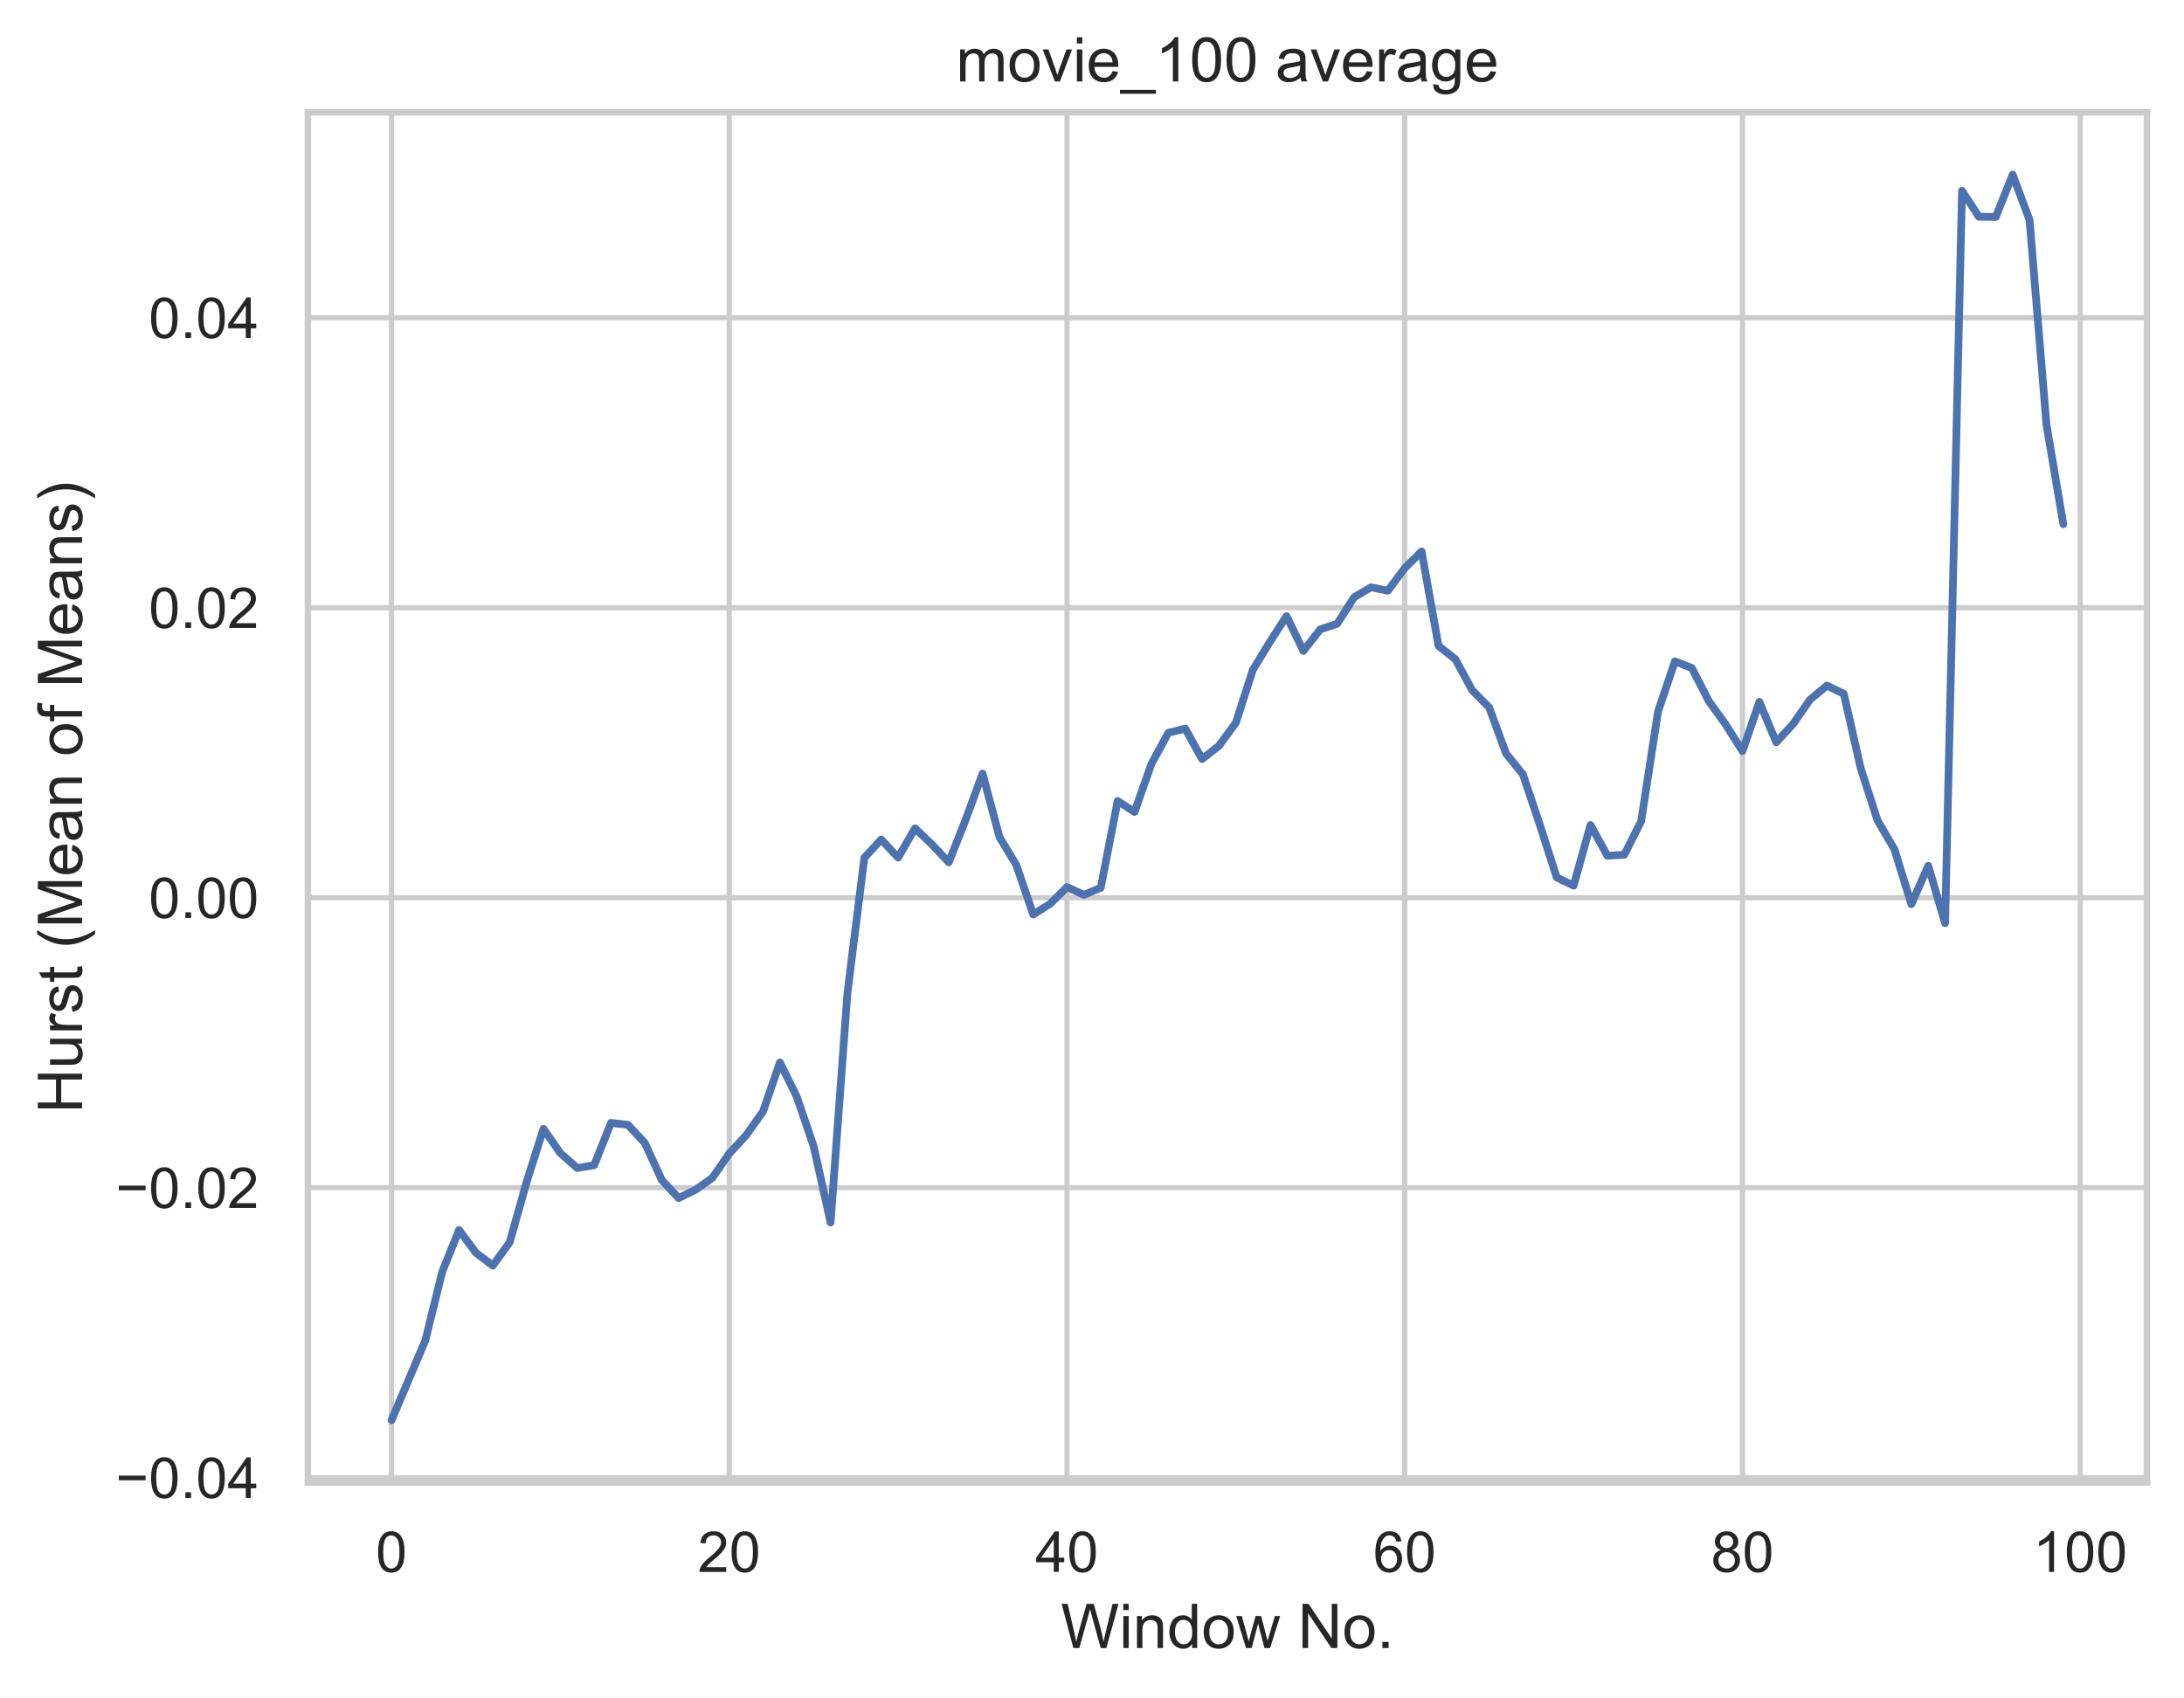
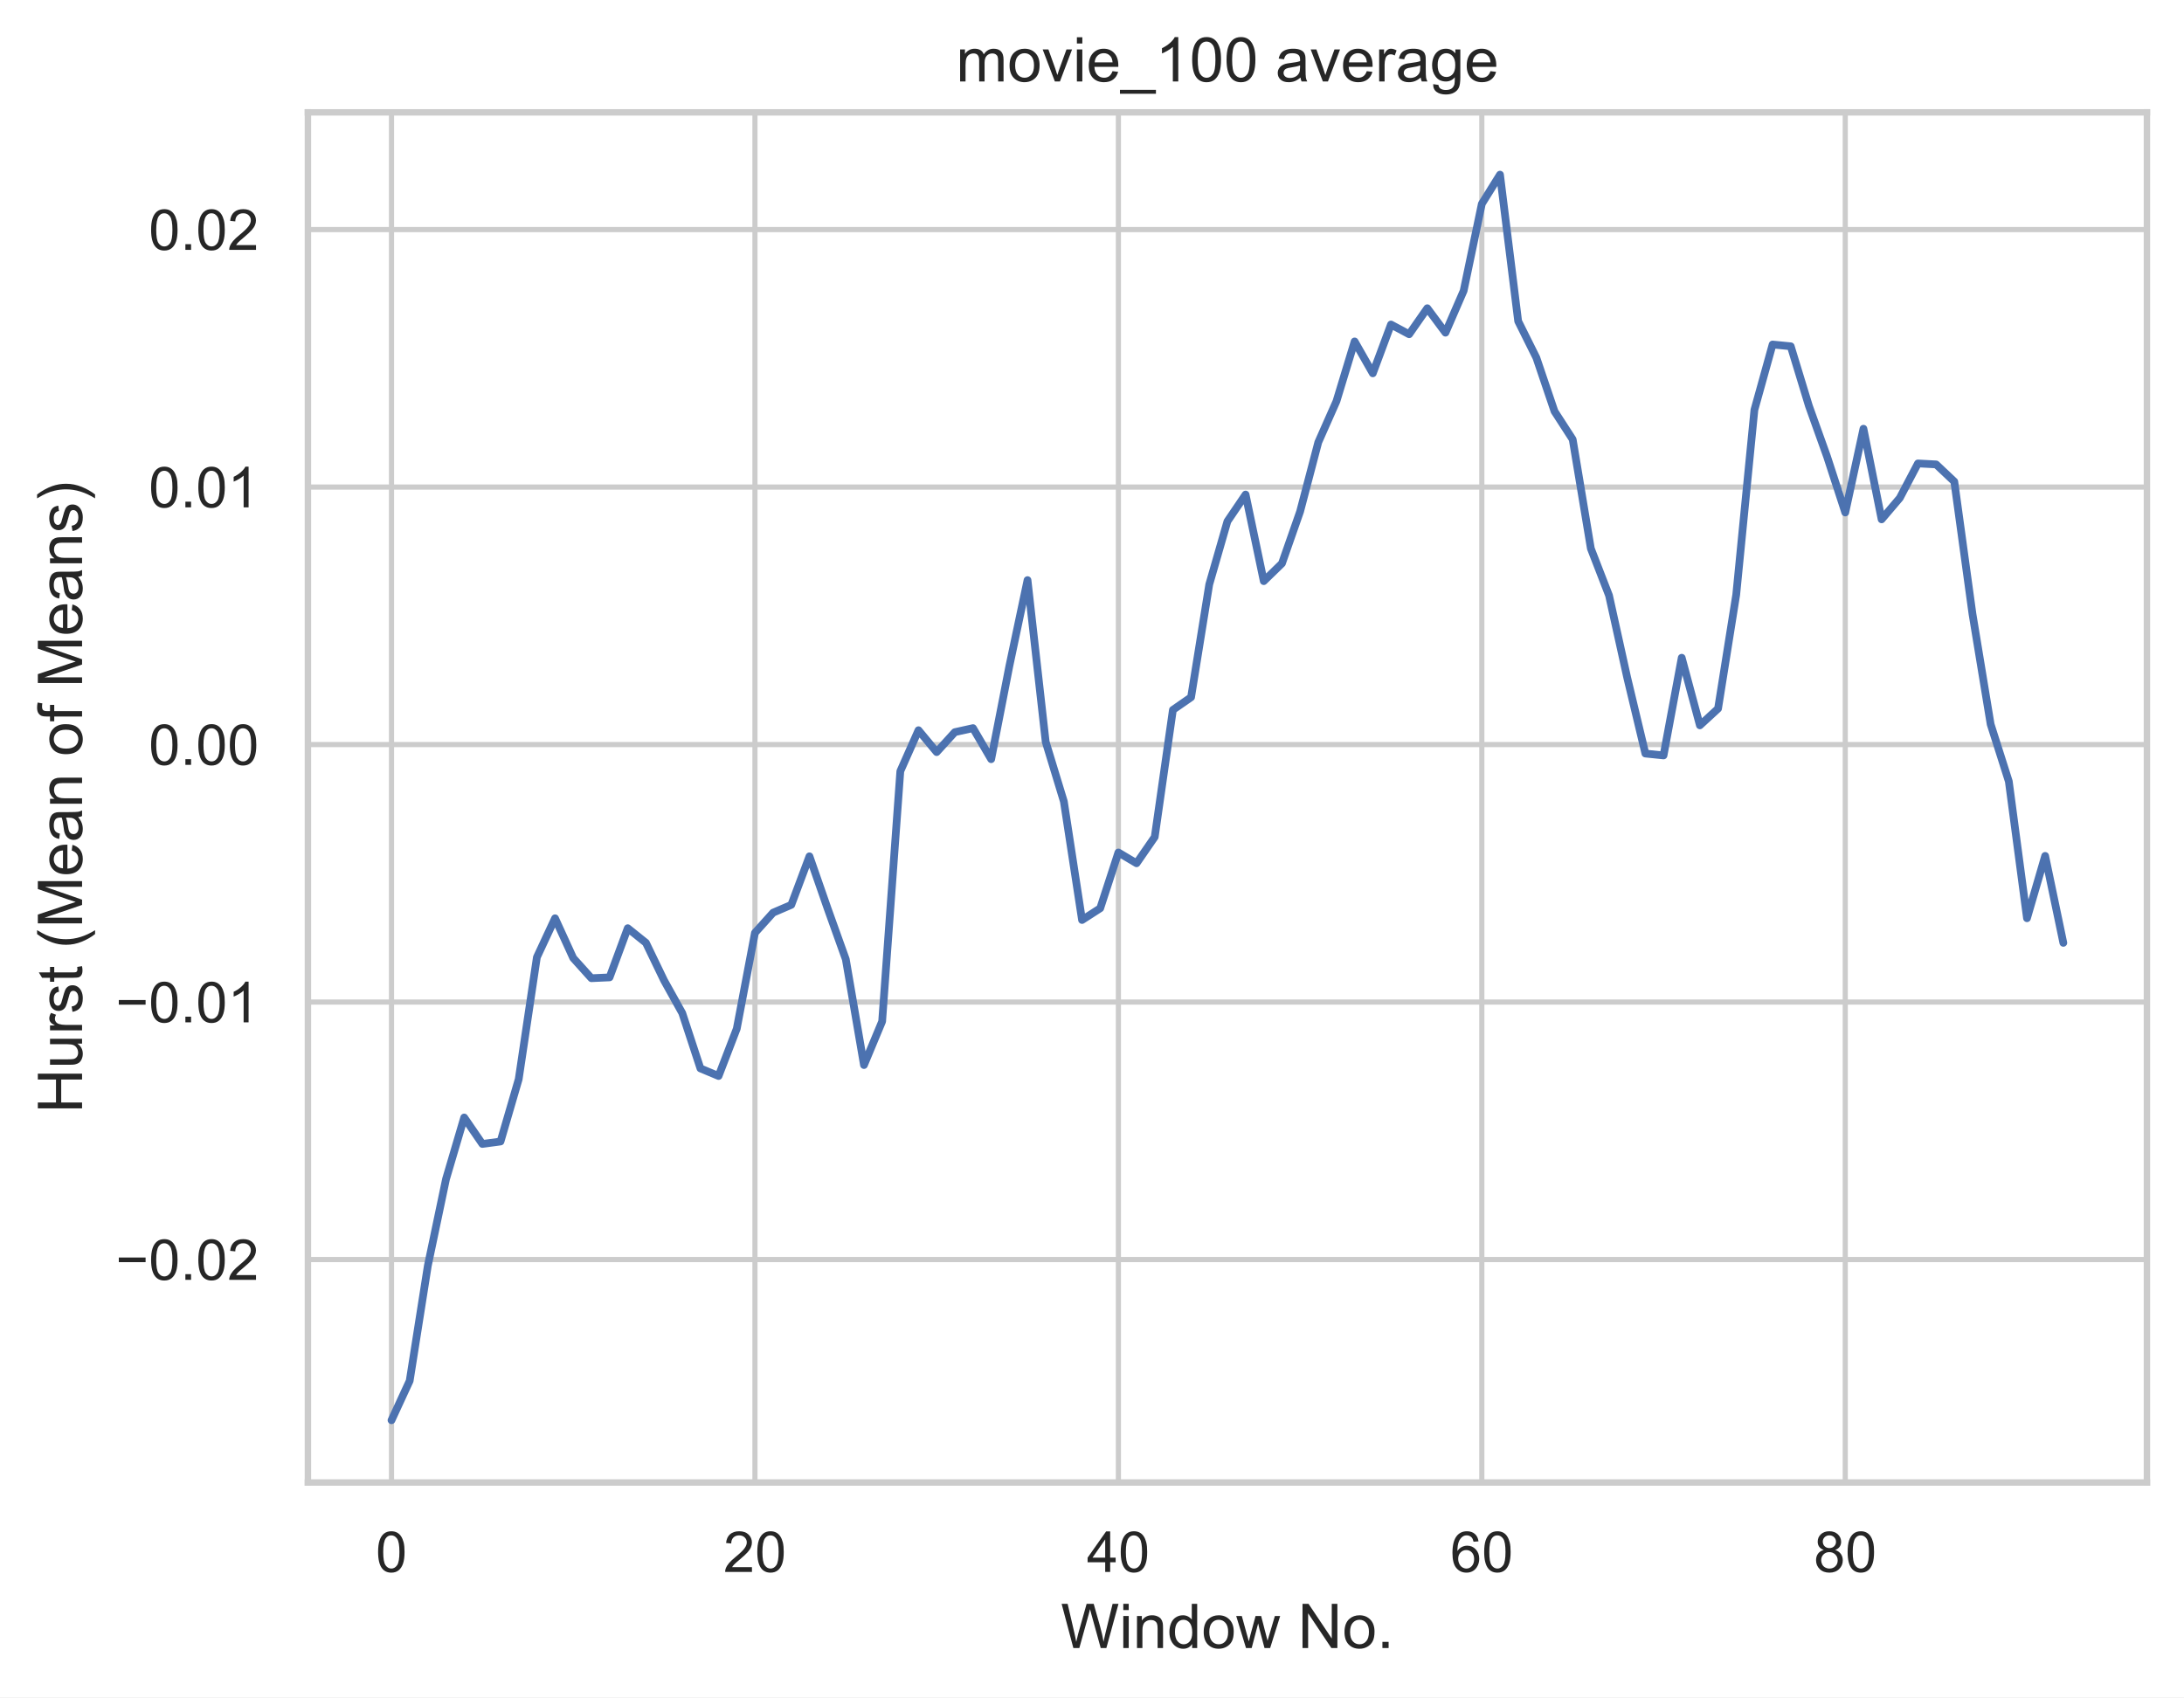
<svg xmlns="http://www.w3.org/2000/svg" xmlns:xlink="http://www.w3.org/1999/xlink" width="424.113pt" height="329.671pt" viewBox="0 0 424.113 329.671" version="1.1">
  <defs>
    <style type="text/css">*{stroke-linejoin: round; stroke-linecap: butt}</style>
  </defs>
  <g id="figure_1">
    <g id="patch_1">
      <path d="M 0 329.671  L 424.113 329.671  L 424.113 0  L 0 0  z " style="fill: #ffffff" />
    </g>
    <g id="axes_1">
      <g id="patch_2">
        <path d="M 59.793 287.937  L 416.913 287.937  L 416.913 21.825  L 59.793 21.825  z " style="fill: #ffffff" />
      </g>
      <g id="matplotlib.axis_1">
        <g id="xtick_1">
          <g id="line2d_1">
-             <path d="M 76.026 287.937  L 76.026 21.825  " clip-path="url(#pbf1d472b04)" style="fill: none; stroke: #cccccc; stroke-linecap: round" />
+             <path d="M 76.026 287.937  L 76.026 21.825  " clip-path="url(#pba0a0a83e4)" style="fill: none; stroke: #cccccc; stroke-linecap: round" />
          </g>
          <g id="text_1">
            <g style="fill: #262626" transform="translate(72.96718 305.3106) scale(0.11 -0.11)">
              <defs>
                <path id="ArialMT-30" d="M 266 2259  Q 266 3072 433 3567  Q 600 4063 929 4331  Q 1259 4600 1759 4600  Q 2128 4600 2406 4451  Q 2684 4303 2865 4023  Q 3047 3744 3150 3342  Q 3253 2941 3253 2259  Q 3253 1453 3087 958  Q 2922 463 2592 192  Q 2263 -78 1759 -78  Q 1097 -78 719 397  Q 266 969 266 2259  z M 844 2259  Q 844 1131 1108 757  Q 1372 384 1759 384  Q 2147 384 2411 759  Q 2675 1134 2675 2259  Q 2675 3391 2411 3762  Q 2147 4134 1753 4134  Q 1366 4134 1134 3806  Q 844 3388 844 2259  z " transform="scale(0.015625)" />
              </defs>
              <use xlink:href="#ArialMT-30" />
            </g>
          </g>
        </g>
        <g id="xtick_2">
          <g id="line2d_2">
-             <path d="M 141.612 287.937  L 141.612 21.825  " clip-path="url(#pbf1d472b04)" style="fill: none; stroke: #cccccc; stroke-linecap: round" />
+             <path d="M 146.603 287.937  L 146.603 21.825  " clip-path="url(#pba0a0a83e4)" style="fill: none; stroke: #cccccc; stroke-linecap: round" />
          </g>
          <g id="text_2">
-             <g style="fill: #262626" transform="translate(135.4954 305.3106) scale(0.11 -0.11)">
+             <g style="fill: #262626" transform="translate(140.4857 305.3106) scale(0.11 -0.11)">
              <defs>
                <path id="ArialMT-32" d="M 3222 541  L 3222 0  L 194 0  Q 188 203 259 391  Q 375 700 629 1000  Q 884 1300 1366 1694  Q 2113 2306 2375 2664  Q 2638 3022 2638 3341  Q 2638 3675 2398 3904  Q 2159 4134 1775 4134  Q 1369 4134 1125 3890  Q 881 3647 878 3216  L 300 3275  Q 359 3922 746 4261  Q 1134 4600 1788 4600  Q 2447 4600 2831 4234  Q 3216 3869 3216 3328  Q 3216 3053 3103 2787  Q 2991 2522 2730 2228  Q 2469 1934 1863 1422  Q 1356 997 1212 845  Q 1069 694 975 541  L 3222 541  z " transform="scale(0.015625)" />
              </defs>
              <use xlink:href="#ArialMT-32" />
              <use xlink:href="#ArialMT-30" x="55.615" />
            </g>
          </g>
        </g>
        <g id="xtick_3">
          <g id="line2d_3">
-             <path d="M 207.199 287.937  L 207.199 21.825  " clip-path="url(#pbf1d472b04)" style="fill: none; stroke: #cccccc; stroke-linecap: round" />
+             <path d="M 217.18 287.937  L 217.18 21.825  " clip-path="url(#pba0a0a83e4)" style="fill: none; stroke: #cccccc; stroke-linecap: round" />
          </g>
          <g id="text_3">
-             <g style="fill: #262626" transform="translate(201.0822 305.3106) scale(0.11 -0.11)">
+             <g style="fill: #262626" transform="translate(211.0628 305.3106) scale(0.11 -0.11)">
              <defs>
                <path id="ArialMT-34" d="M 2069 0  L 2069 1097  L 81 1097  L 81 1613  L 2172 4581  L 2631 4581  L 2631 1613  L 3250 1613  L 3250 1097  L 2631 1097  L 2631 0  L 2069 0  z M 2069 1613  L 2069 3678  L 634 1613  L 2069 1613  z " transform="scale(0.015625)" />
              </defs>
              <use xlink:href="#ArialMT-34" />
              <use xlink:href="#ArialMT-30" x="55.615" />
            </g>
          </g>
        </g>
        <g id="xtick_4">
          <g id="line2d_4">
-             <path d="M 272.786 287.937  L 272.786 21.825  " clip-path="url(#pbf1d472b04)" style="fill: none; stroke: #cccccc; stroke-linecap: round" />
+             <path d="M 287.757 287.937  L 287.757 21.825  " clip-path="url(#pba0a0a83e4)" style="fill: none; stroke: #cccccc; stroke-linecap: round" />
          </g>
          <g id="text_4">
-             <g style="fill: #262626" transform="translate(266.669 305.3106) scale(0.11 -0.11)">
+             <g style="fill: #262626" transform="translate(281.6399 305.3106) scale(0.11 -0.11)">
              <defs>
                <path id="ArialMT-36" d="M 3184 3459  L 2625 3416  Q 2550 3747 2413 3897  Q 2184 4138 1850 4138  Q 1581 4138 1378 3988  Q 1113 3794 959 3422  Q 806 3050 800 2363  Q 1003 2672 1297 2822  Q 1591 2972 1913 2972  Q 2475 2972 2870 2558  Q 3266 2144 3266 1488  Q 3266 1056 3080 686  Q 2894 316 2569 119  Q 2244 -78 1831 -78  Q 1128 -78 684 439  Q 241 956 241 2144  Q 241 3472 731 4075  Q 1159 4600 1884 4600  Q 2425 4600 2770 4297  Q 3116 3994 3184 3459  z M 888 1484  Q 888 1194 1011 928  Q 1134 663 1356 523  Q 1578 384 1822 384  Q 2178 384 2434 671  Q 2691 959 2691 1453  Q 2691 1928 2437 2201  Q 2184 2475 1800 2475  Q 1419 2475 1153 2201  Q 888 1928 888 1484  z " transform="scale(0.015625)" />
              </defs>
              <use xlink:href="#ArialMT-36" />
              <use xlink:href="#ArialMT-30" x="55.615" />
            </g>
          </g>
        </g>
        <g id="xtick_5">
          <g id="line2d_5">
-             <path d="M 338.373 287.937  L 338.373 21.825  " clip-path="url(#pbf1d472b04)" style="fill: none; stroke: #cccccc; stroke-linecap: round" />
+             <path d="M 358.334 287.937  L 358.334 21.825  " clip-path="url(#pba0a0a83e4)" style="fill: none; stroke: #cccccc; stroke-linecap: round" />
          </g>
          <g id="text_5">
-             <g style="fill: #262626" transform="translate(332.2558 305.3106) scale(0.11 -0.11)">
+             <g style="fill: #262626" transform="translate(352.217 305.3106) scale(0.11 -0.11)">
              <defs>
                <path id="ArialMT-38" d="M 1131 2484  Q 781 2613 612 2850  Q 444 3088 444 3419  Q 444 3919 803 4259  Q 1163 4600 1759 4600  Q 2359 4600 2725 4251  Q 3091 3903 3091 3403  Q 3091 3084 2923 2848  Q 2756 2613 2416 2484  Q 2838 2347 3058 2040  Q 3278 1734 3278 1309  Q 3278 722 2862 322  Q 2447 -78 1769 -78  Q 1091 -78 675 323  Q 259 725 259 1325  Q 259 1772 486 2073  Q 713 2375 1131 2484  z M 1019 3438  Q 1019 3113 1228 2906  Q 1438 2700 1772 2700  Q 2097 2700 2305 2904  Q 2513 3109 2513 3406  Q 2513 3716 2298 3927  Q 2084 4138 1766 4138  Q 1444 4138 1231 3931  Q 1019 3725 1019 3438  z M 838 1322  Q 838 1081 952 856  Q 1066 631 1291 507  Q 1516 384 1775 384  Q 2178 384 2440 643  Q 2703 903 2703 1303  Q 2703 1709 2433 1975  Q 2163 2241 1756 2241  Q 1359 2241 1098 1978  Q 838 1716 838 1322  z " transform="scale(0.015625)" />
              </defs>
              <use xlink:href="#ArialMT-38" />
              <use xlink:href="#ArialMT-30" x="55.615" />
            </g>
          </g>
        </g>
-         <g id="xtick_6">
-           <g id="line2d_6">
-             <path d="M 403.96 287.937  L 403.96 21.825  " clip-path="url(#pbf1d472b04)" style="fill: none; stroke: #cccccc; stroke-linecap: round" />
-           </g>
-           <g id="text_6">
-             <g style="fill: #262626" transform="translate(394.784 305.3106) scale(0.11 -0.11)">
-               <defs>
-                 <path id="ArialMT-31" d="M 2384 0  L 1822 0  L 1822 3584  Q 1619 3391 1289 3197  Q 959 3003 697 2906  L 697 3450  Q 1169 3672 1522 3987  Q 1875 4303 2022 4600  L 2384 4600  L 2384 0  z " transform="scale(0.015625)" />
-               </defs>
-               <use xlink:href="#ArialMT-31" />
-               <use xlink:href="#ArialMT-30" x="55.615" />
-               <use xlink:href="#ArialMT-30" x="111.23" />
-             </g>
-           </g>
-         </g>
-         <g id="text_7">
+         <g id="text_6">
          <g style="fill: #262626" transform="translate(206.0102 320.0862) scale(0.12 -0.12)">
            <defs>
              <path id="ArialMT-57" d="M 1294 0  L 78 4581  L 700 4581  L 1397 1578  Q 1509 1106 1591 641  Q 1766 1375 1797 1488  L 2669 4581  L 3400 4581  L 4056 2263  Q 4303 1400 4413 641  Q 4500 1075 4641 1638  L 5359 4581  L 5969 4581  L 4713 0  L 4128 0  L 3163 3491  Q 3041 3928 3019 4028  Q 2947 3713 2884 3491  L 1913 0  L 1294 0  z " transform="scale(0.015625)" />
              <path id="ArialMT-69" d="M 425 3934  L 425 4581  L 988 4581  L 988 3934  L 425 3934  z M 425 0  L 425 3319  L 988 3319  L 988 0  L 425 0  z " transform="scale(0.015625)" />
              <path id="ArialMT-6e" d="M 422 0  L 422 3319  L 928 3319  L 928 2847  Q 1294 3394 1984 3394  Q 2284 3394 2536 3286  Q 2788 3178 2913 3003  Q 3038 2828 3088 2588  Q 3119 2431 3119 2041  L 3119 0  L 2556 0  L 2556 2019  Q 2556 2363 2490 2533  Q 2425 2703 2258 2804  Q 2091 2906 1866 2906  Q 1506 2906 1245 2678  Q 984 2450 984 1813  L 984 0  L 422 0  z " transform="scale(0.015625)" />
              <path id="ArialMT-64" d="M 2575 0  L 2575 419  Q 2259 -75 1647 -75  Q 1250 -75 917 144  Q 584 363 401 755  Q 219 1147 219 1656  Q 219 2153 384 2558  Q 550 2963 881 3178  Q 1213 3394 1622 3394  Q 1922 3394 2156 3267  Q 2391 3141 2538 2938  L 2538 4581  L 3097 4581  L 3097 0  L 2575 0  z M 797 1656  Q 797 1019 1065 703  Q 1334 388 1700 388  Q 2069 388 2326 689  Q 2584 991 2584 1609  Q 2584 2291 2321 2609  Q 2059 2928 1675 2928  Q 1300 2928 1048 2622  Q 797 2316 797 1656  z " transform="scale(0.015625)" />
              <path id="ArialMT-6f" d="M 213 1659  Q 213 2581 725 3025  Q 1153 3394 1769 3394  Q 2453 3394 2887 2945  Q 3322 2497 3322 1706  Q 3322 1066 3130 698  Q 2938 331 2570 128  Q 2203 -75 1769 -75  Q 1072 -75 642 372  Q 213 819 213 1659  z M 791 1659  Q 791 1022 1069 705  Q 1347 388 1769 388  Q 2188 388 2466 706  Q 2744 1025 2744 1678  Q 2744 2294 2464 2611  Q 2184 2928 1769 2928  Q 1347 2928 1069 2612  Q 791 2297 791 1659  z " transform="scale(0.015625)" />
              <path id="ArialMT-77" d="M 1034 0  L 19 3319  L 600 3319  L 1128 1403  L 1325 691  Q 1338 744 1497 1375  L 2025 3319  L 2603 3319  L 3100 1394  L 3266 759  L 3456 1400  L 4025 3319  L 4572 3319  L 3534 0  L 2950 0  L 2422 1988  L 2294 2553  L 1622 0  L 1034 0  z " transform="scale(0.015625)" />
              <path id="ArialMT-20" transform="scale(0.015625)" />
              <path id="ArialMT-4e" d="M 488 0  L 488 4581  L 1109 4581  L 3516 984  L 3516 4581  L 4097 4581  L 4097 0  L 3475 0  L 1069 3600  L 1069 0  L 488 0  z " transform="scale(0.015625)" />
              <path id="ArialMT-2e" d="M 581 0  L 581 641  L 1222 641  L 1222 0  L 581 0  z " transform="scale(0.015625)" />
            </defs>
            <use xlink:href="#ArialMT-57" />
            <use xlink:href="#ArialMT-69" x="94.385" />
            <use xlink:href="#ArialMT-6e" x="116.602" />
            <use xlink:href="#ArialMT-64" x="172.217" />
            <use xlink:href="#ArialMT-6f" x="227.832" />
            <use xlink:href="#ArialMT-77" x="283.447" />
            <use xlink:href="#ArialMT-20" x="355.664" />
            <use xlink:href="#ArialMT-4e" x="383.447" />
            <use xlink:href="#ArialMT-6f" x="455.664" />
            <use xlink:href="#ArialMT-2e" x="511.279" />
          </g>
        </g>
      </g>
      <g id="matplotlib.axis_2">
        <g id="ytick_1">
-           <g id="line2d_7">
-             <path d="M 59.793 286.996  L 416.913 286.996  " clip-path="url(#pbf1d472b04)" style="fill: none; stroke: #cccccc; stroke-linecap: round" />
-           </g>
-           <g id="text_8">
-             <g style="fill: #262626" transform="translate(22.46125 290.933) scale(0.11 -0.11)">
+           <g id="line2d_6">
+             <path d="M 59.793 244.636  L 416.913 244.636  " clip-path="url(#pba0a0a83e4)" style="fill: none; stroke: #cccccc; stroke-linecap: round" />
+           </g>
+           <g id="text_7">
+             <g style="fill: #262626" transform="translate(22.46125 248.5726) scale(0.11 -0.11)">
              <defs>
                <path id="ArialMT-2212" d="M 3381 1997  L 356 1997  L 356 2522  L 3381 2522  L 3381 1997  z " transform="scale(0.015625)" />
              </defs>
-               <use xlink:href="#ArialMT-2212" />
-               <use xlink:href="#ArialMT-30" x="58.398" />
-               <use xlink:href="#ArialMT-2e" x="114.014" />
-               <use xlink:href="#ArialMT-30" x="141.797" />
-               <use xlink:href="#ArialMT-34" x="197.412" />
-             </g>
-           </g>
-         </g>
-         <g id="ytick_2">
-           <g id="line2d_8">
-             <path d="M 59.793 230.674  L 416.913 230.674  " clip-path="url(#pbf1d472b04)" style="fill: none; stroke: #cccccc; stroke-linecap: round" />
-           </g>
-           <g id="text_9">
-             <g style="fill: #262626" transform="translate(22.46125 234.6113) scale(0.11 -0.11)">
              <use xlink:href="#ArialMT-2212" />
              <use xlink:href="#ArialMT-30" x="58.398" />
              <use xlink:href="#ArialMT-2e" x="114.014" />
              <use xlink:href="#ArialMT-30" x="141.797" />
              <use xlink:href="#ArialMT-32" x="197.412" />
            </g>
          </g>
        </g>
+         <g id="ytick_2">
+           <g id="line2d_7">
+             <path d="M 59.793 194.625  L 416.913 194.625  " clip-path="url(#pba0a0a83e4)" style="fill: none; stroke: #cccccc; stroke-linecap: round" />
+           </g>
+           <g id="text_8">
+             <g style="fill: #262626" transform="translate(22.46125 198.5614) scale(0.11 -0.11)">
+               <defs>
+                 <path id="ArialMT-31" d="M 2384 0  L 1822 0  L 1822 3584  Q 1619 3391 1289 3197  Q 959 3003 697 2906  L 697 3450  Q 1169 3672 1522 3987  Q 1875 4303 2022 4600  L 2384 4600  L 2384 0  z " transform="scale(0.015625)" />
+               </defs>
+               <use xlink:href="#ArialMT-2212" />
+               <use xlink:href="#ArialMT-30" x="58.398" />
+               <use xlink:href="#ArialMT-2e" x="114.014" />
+               <use xlink:href="#ArialMT-30" x="141.797" />
+               <use xlink:href="#ArialMT-31" x="197.412" />
+             </g>
+           </g>
+         </g>
        <g id="ytick_3">
-           <g id="line2d_9">
-             <path d="M 59.793 174.353  L 416.913 174.353  " clip-path="url(#pbf1d472b04)" style="fill: none; stroke: #cccccc; stroke-linecap: round" />
-           </g>
-           <g id="text_10">
-             <g style="fill: #262626" transform="translate(28.88594 178.2895) scale(0.11 -0.11)">
+           <g id="line2d_8">
+             <path d="M 59.793 144.613  L 416.913 144.613  " clip-path="url(#pba0a0a83e4)" style="fill: none; stroke: #cccccc; stroke-linecap: round" />
+           </g>
+           <g id="text_9">
+             <g style="fill: #262626" transform="translate(28.88594 148.5503) scale(0.11 -0.11)">
              <use xlink:href="#ArialMT-30" />
              <use xlink:href="#ArialMT-2e" x="55.615" />
              <use xlink:href="#ArialMT-30" x="83.398" />
              <use xlink:href="#ArialMT-30" x="139.014" />
            </g>
          </g>
        </g>
        <g id="ytick_4">
+           <g id="line2d_9">
+             <path d="M 59.793 94.602  L 416.913 94.602  " clip-path="url(#pba0a0a83e4)" style="fill: none; stroke: #cccccc; stroke-linecap: round" />
+           </g>
+           <g id="text_10">
+             <g style="fill: #262626" transform="translate(28.88594 98.53912) scale(0.11 -0.11)">
+               <use xlink:href="#ArialMT-30" />
+               <use xlink:href="#ArialMT-2e" x="55.615" />
+               <use xlink:href="#ArialMT-30" x="83.398" />
+               <use xlink:href="#ArialMT-31" x="139.014" />
+             </g>
+           </g>
+         </g>
+         <g id="ytick_5">
          <g id="line2d_10">
-             <path d="M 59.793 118.031  L 416.913 118.031  " clip-path="url(#pbf1d472b04)" style="fill: none; stroke: #cccccc; stroke-linecap: round" />
+             <path d="M 59.793 44.591  L 416.913 44.591  " clip-path="url(#pba0a0a83e4)" style="fill: none; stroke: #cccccc; stroke-linecap: round" />
          </g>
          <g id="text_11">
-             <g style="fill: #262626" transform="translate(28.88594 121.9677) scale(0.11 -0.11)">
+             <g style="fill: #262626" transform="translate(28.88594 48.52797) scale(0.11 -0.11)">
              <use xlink:href="#ArialMT-30" />
              <use xlink:href="#ArialMT-2e" x="55.615" />
              <use xlink:href="#ArialMT-30" x="83.398" />
              <use xlink:href="#ArialMT-32" x="139.014" />
            </g>
          </g>
        </g>
-         <g id="ytick_5">
-           <g id="line2d_11">
-             <path d="M 59.793 61.709  L 416.913 61.709  " clip-path="url(#pbf1d472b04)" style="fill: none; stroke: #cccccc; stroke-linecap: round" />
-           </g>
-           <g id="text_12">
-             <g style="fill: #262626" transform="translate(28.88594 65.646) scale(0.11 -0.11)">
-               <use xlink:href="#ArialMT-30" />
-               <use xlink:href="#ArialMT-2e" x="55.615" />
-               <use xlink:href="#ArialMT-30" x="83.398" />
-               <use xlink:href="#ArialMT-34" x="139.014" />
-             </g>
-           </g>
-         </g>
-         <g id="text_13">
+         <g id="text_12">
          <g style="fill: #262626" transform="translate(15.93562 216.2301) rotate(-90) scale(0.12 -0.12)">
            <defs>
              <path id="ArialMT-48" d="M 513 0  L 513 4581  L 1119 4581  L 1119 2700  L 3500 2700  L 3500 4581  L 4106 4581  L 4106 0  L 3500 0  L 3500 2159  L 1119 2159  L 1119 0  L 513 0  z " transform="scale(0.015625)" />
              <path id="ArialMT-75" d="M 2597 0  L 2597 488  Q 2209 -75 1544 -75  Q 1250 -75 995 37  Q 741 150 617 320  Q 494 491 444 738  Q 409 903 409 1263  L 409 3319  L 972 3319  L 972 1478  Q 972 1038 1006 884  Q 1059 663 1231 536  Q 1403 409 1656 409  Q 1909 409 2131 539  Q 2353 669 2445 892  Q 2538 1116 2538 1541  L 2538 3319  L 3100 3319  L 3100 0  L 2597 0  z " transform="scale(0.015625)" />
              <path id="ArialMT-72" d="M 416 0  L 416 3319  L 922 3319  L 922 2816  Q 1116 3169 1280 3281  Q 1444 3394 1641 3394  Q 1925 3394 2219 3213  L 2025 2691  Q 1819 2813 1613 2813  Q 1428 2813 1281 2702  Q 1134 2591 1072 2394  Q 978 2094 978 1738  L 978 0  L 416 0  z " transform="scale(0.015625)" />
              <path id="ArialMT-73" d="M 197 991  L 753 1078  Q 800 744 1014 566  Q 1228 388 1613 388  Q 2000 388 2187 545  Q 2375 703 2375 916  Q 2375 1106 2209 1216  Q 2094 1291 1634 1406  Q 1016 1563 777 1677  Q 538 1791 414 1992  Q 291 2194 291 2438  Q 291 2659 392 2848  Q 494 3038 669 3163  Q 800 3259 1026 3326  Q 1253 3394 1513 3394  Q 1903 3394 2198 3281  Q 2494 3169 2634 2976  Q 2775 2784 2828 2463  L 2278 2388  Q 2241 2644 2061 2787  Q 1881 2931 1553 2931  Q 1166 2931 1000 2803  Q 834 2675 834 2503  Q 834 2394 903 2306  Q 972 2216 1119 2156  Q 1203 2125 1616 2013  Q 2213 1853 2448 1751  Q 2684 1650 2818 1456  Q 2953 1263 2953 975  Q 2953 694 2789 445  Q 2625 197 2315 61  Q 2006 -75 1616 -75  Q 969 -75 630 194  Q 291 463 197 991  z " transform="scale(0.015625)" />
              <path id="ArialMT-74" d="M 1650 503  L 1731 6  Q 1494 -44 1306 -44  Q 1000 -44 831 53  Q 663 150 594 308  Q 525 466 525 972  L 525 2881  L 113 2881  L 113 3319  L 525 3319  L 525 4141  L 1084 4478  L 1084 3319  L 1650 3319  L 1650 2881  L 1084 2881  L 1084 941  Q 1084 700 1114 631  Q 1144 563 1211 522  Q 1278 481 1403 481  Q 1497 481 1650 503  z " transform="scale(0.015625)" />
              <path id="ArialMT-28" d="M 1497 -1347  Q 1031 -759 709 28  Q 388 816 388 1659  Q 388 2403 628 3084  Q 909 3875 1497 4659  L 1900 4659  Q 1522 4009 1400 3731  Q 1209 3300 1100 2831  Q 966 2247 966 1656  Q 966 153 1900 -1347  L 1497 -1347  z " transform="scale(0.015625)" />
              <path id="ArialMT-4d" d="M 475 0  L 475 4581  L 1388 4581  L 2472 1338  Q 2622 884 2691 659  Q 2769 909 2934 1394  L 4031 4581  L 4847 4581  L 4847 0  L 4263 0  L 4263 3834  L 2931 0  L 2384 0  L 1059 3900  L 1059 0  L 475 0  z " transform="scale(0.015625)" />
              <path id="ArialMT-65" d="M 2694 1069  L 3275 997  Q 3138 488 2766 206  Q 2394 -75 1816 -75  Q 1088 -75 661 373  Q 234 822 234 1631  Q 234 2469 665 2931  Q 1097 3394 1784 3394  Q 2450 3394 2872 2941  Q 3294 2488 3294 1666  Q 3294 1616 3291 1516  L 816 1516  Q 847 969 1125 678  Q 1403 388 1819 388  Q 2128 388 2347 550  Q 2566 713 2694 1069  z M 847 1978  L 2700 1978  Q 2663 2397 2488 2606  Q 2219 2931 1791 2931  Q 1403 2931 1139 2672  Q 875 2413 847 1978  z " transform="scale(0.015625)" />
              <path id="ArialMT-61" d="M 2588 409  Q 2275 144 1986 34  Q 1697 -75 1366 -75  Q 819 -75 525 192  Q 231 459 231 875  Q 231 1119 342 1320  Q 453 1522 633 1644  Q 813 1766 1038 1828  Q 1203 1872 1538 1913  Q 2219 1994 2541 2106  Q 2544 2222 2544 2253  Q 2544 2597 2384 2738  Q 2169 2928 1744 2928  Q 1347 2928 1158 2789  Q 969 2650 878 2297  L 328 2372  Q 403 2725 575 2942  Q 747 3159 1072 3276  Q 1397 3394 1825 3394  Q 2250 3394 2515 3294  Q 2781 3194 2906 3042  Q 3031 2891 3081 2659  Q 3109 2516 3109 2141  L 3109 1391  Q 3109 606 3145 398  Q 3181 191 3288 0  L 2700 0  Q 2613 175 2588 409  z M 2541 1666  Q 2234 1541 1622 1453  Q 1275 1403 1131 1340  Q 988 1278 909 1158  Q 831 1038 831 891  Q 831 666 1001 516  Q 1172 366 1500 366  Q 1825 366 2078 508  Q 2331 650 2450 897  Q 2541 1088 2541 1459  L 2541 1666  z " transform="scale(0.015625)" />
              <path id="ArialMT-66" d="M 556 0  L 556 2881  L 59 2881  L 59 3319  L 556 3319  L 556 3672  Q 556 4006 616 4169  Q 697 4388 901 4523  Q 1106 4659 1475 4659  Q 1713 4659 2000 4603  L 1916 4113  Q 1741 4144 1584 4144  Q 1328 4144 1222 4034  Q 1116 3925 1116 3625  L 1116 3319  L 1763 3319  L 1763 2881  L 1116 2881  L 1116 0  L 556 0  z " transform="scale(0.015625)" />
              <path id="ArialMT-29" d="M 791 -1347  L 388 -1347  Q 1322 153 1322 1656  Q 1322 2244 1188 2822  Q 1081 3291 891 3722  Q 769 4003 388 4659  L 791 4659  Q 1378 3875 1659 3084  Q 1900 2403 1900 1659  Q 1900 816 1576 28  Q 1253 -759 791 -1347  z " transform="scale(0.015625)" />
            </defs>
            <use xlink:href="#ArialMT-48" />
            <use xlink:href="#ArialMT-75" x="72.217" />
            <use xlink:href="#ArialMT-72" x="127.832" />
            <use xlink:href="#ArialMT-73" x="161.133" />
            <use xlink:href="#ArialMT-74" x="211.133" />
            <use xlink:href="#ArialMT-20" x="238.916" />
            <use xlink:href="#ArialMT-28" x="266.699" />
            <use xlink:href="#ArialMT-4d" x="300" />
            <use xlink:href="#ArialMT-65" x="383.301" />
            <use xlink:href="#ArialMT-61" x="438.916" />
            <use xlink:href="#ArialMT-6e" x="494.531" />
            <use xlink:href="#ArialMT-20" x="550.146" />
            <use xlink:href="#ArialMT-6f" x="577.93" />
            <use xlink:href="#ArialMT-66" x="633.545" />
            <use xlink:href="#ArialMT-20" x="661.328" />
            <use xlink:href="#ArialMT-4d" x="689.111" />
            <use xlink:href="#ArialMT-65" x="772.412" />
            <use xlink:href="#ArialMT-61" x="828.027" />
            <use xlink:href="#ArialMT-6e" x="883.643" />
            <use xlink:href="#ArialMT-73" x="939.258" />
            <use xlink:href="#ArialMT-29" x="989.258" />
          </g>
        </g>
      </g>
      <g id="PolyCollection_1" />
-       <g id="line2d_12">
-         <path d="M 76.026 275.841  L 79.305 268.107  L 82.584 260.38  L 85.864 247.058  L 89.143 238.885  L 92.422 243.32  L 95.702 245.801  L 98.981 241.273  L 102.26 229.579  L 105.54 219.246  L 108.819 223.969  L 112.098 226.857  L 115.378 226.304  L 118.657 218.084  L 121.936 218.47  L 125.216 221.978  L 128.495 229.164  L 131.774 232.692  L 135.054 231.097  L 138.333 228.771  L 141.612 224.042  L 144.892 220.497  L 148.171 215.872  L 151.45 206.354  L 154.73 213.008  L 158.009 222.651  L 161.289 237.445  L 164.568 192.833  L 167.847 166.6  L 171.127 163.057  L 174.406 166.566  L 177.685 160.88  L 180.965 164  L 184.244 167.483  L 187.523 159.187  L 190.803 150.249  L 194.082 162.55  L 197.361 168.014  L 200.641 177.617  L 203.92 175.552  L 207.199 172.292  L 210.479 173.801  L 213.758 172.432  L 217.037 155.568  L 220.317 157.7  L 223.596 148.373  L 226.875 142.327  L 230.155 141.508  L 233.434 147.432  L 236.713 144.842  L 239.993 140.383  L 243.272 130.144  L 246.551 124.746  L 249.831 119.67  L 253.11 126.431  L 256.389 122.233  L 259.669 121.153  L 262.948 116.013  L 266.227 114.068  L 269.507 114.73  L 272.786 110.35  L 276.065 107.109  L 279.345 125.443  L 282.624 128.043  L 285.903 134.086  L 289.183 137.407  L 292.462 146.348  L 295.741 150.42  L 299.021 160.193  L 302.3 170.421  L 305.579 172.018  L 308.859 160.233  L 312.138 166.205  L 315.417 166.017  L 318.697 159.507  L 321.976 138.206  L 325.255 128.45  L 328.535 129.732  L 331.814 136.139  L 335.093 140.676  L 338.373 145.893  L 341.652 136.315  L 344.931 144.169  L 348.211 140.606  L 351.49 135.886  L 354.769 133.163  L 358.049 134.751  L 361.328 149.187  L 364.608 159.367  L 367.887 164.976  L 371.166 175.615  L 374.446 168.16  L 377.725 179.309  L 381.004 37.06  L 384.284 42.09  L 387.563 42.133  L 390.842 33.921  L 394.122 42.742  L 397.401 82.462  L 400.68 101.805  " clip-path="url(#pbf1d472b04)" style="fill: none; stroke: #4c72b0; stroke-width: 1.5; stroke-linecap: round" />
+       <g id="line2d_11">
+         <path d="M 76.026 275.841  L 79.555 268.193  L 83.083 245.825  L 86.612 229.009  L 90.141 217.042  L 93.67 222.181  L 97.199 221.703  L 100.728 209.599  L 104.257 185.924  L 107.785 178.35  L 111.314 186.073  L 114.843 189.99  L 118.372 189.829  L 121.901 180.28  L 125.43 183.11  L 128.959 190.429  L 132.487 196.765  L 136.016 207.509  L 139.545 208.984  L 143.074 199.794  L 146.603 181.18  L 150.132 177.26  L 153.66 175.744  L 157.189 166.315  L 160.718 176.46  L 164.247 186.314  L 167.776 206.855  L 171.305 198.379  L 174.834 149.783  L 178.362 141.825  L 181.891 146.077  L 185.42 142.2  L 188.949 141.42  L 192.478 147.453  L 196.007 129.366  L 199.536 112.67  L 203.064 144.084  L 206.593 155.67  L 210.122 178.684  L 213.651 176.407  L 217.18 165.57  L 220.709 167.668  L 224.238 162.557  L 227.766 137.872  L 231.295 135.425  L 234.824 113.517  L 238.353 101.257  L 241.882 96.054  L 245.411 112.87  L 248.94 109.437  L 252.468 99.349  L 255.997 85.903  L 259.526 77.933  L 263.055 66.315  L 266.584 72.511  L 270.113 63.028  L 273.642 64.919  L 277.17 59.865  L 280.699 64.613  L 284.228 56.475  L 287.757 39.587  L 291.286 33.921  L 294.815 62.381  L 298.343 69.469  L 301.872 79.889  L 305.401 85.344  L 308.93 106.537  L 312.459 115.647  L 315.988 131.607  L 319.517 146.357  L 323.045 146.722  L 326.574 127.748  L 330.103 140.88  L 333.632 137.629  L 337.161 115.483  L 340.69 79.609  L 344.219 66.912  L 347.747 67.256  L 351.276 78.844  L 354.805 88.697  L 358.334 99.539  L 361.863 83.269  L 365.392 100.871  L 368.921 96.723  L 372.449 90.01  L 375.978 90.197  L 379.507 93.531  L 383.036 119.243  L 386.565 140.668  L 390.094 151.762  L 393.623 178.343  L 397.151 166.236  L 400.68 183.124  " clip-path="url(#pba0a0a83e4)" style="fill: none; stroke: #4c72b0; stroke-width: 1.5; stroke-linecap: round" />
      </g>
      <g id="patch_3">
        <path d="M 59.793 287.937  L 59.793 21.825  " style="fill: none; stroke: #cccccc; stroke-width: 1.25; stroke-linejoin: miter; stroke-linecap: square" />
      </g>
      <g id="patch_4">
        <path d="M 416.913 287.937  L 416.913 21.825  " style="fill: none; stroke: #cccccc; stroke-width: 1.25; stroke-linejoin: miter; stroke-linecap: square" />
      </g>
      <g id="patch_5">
        <path d="M 59.793 287.937  L 416.913 287.937  " style="fill: none; stroke: #cccccc; stroke-width: 1.25; stroke-linejoin: miter; stroke-linecap: square" />
      </g>
      <g id="patch_6">
        <path d="M 59.793 21.825  L 416.913 21.825  " style="fill: none; stroke: #cccccc; stroke-width: 1.25; stroke-linejoin: miter; stroke-linecap: square" />
      </g>
-       <g id="text_14">
+       <g id="text_13">
        <g style="fill: #262626" transform="translate(185.6552 15.825) scale(0.12 -0.12)">
          <defs>
            <path id="ArialMT-6d" d="M 422 0  L 422 3319  L 925 3319  L 925 2853  Q 1081 3097 1340 3245  Q 1600 3394 1931 3394  Q 2300 3394 2536 3241  Q 2772 3088 2869 2813  Q 3263 3394 3894 3394  Q 4388 3394 4653 3120  Q 4919 2847 4919 2278  L 4919 0  L 4359 0  L 4359 2091  Q 4359 2428 4304 2576  Q 4250 2725 4106 2815  Q 3963 2906 3769 2906  Q 3419 2906 3187 2673  Q 2956 2441 2956 1928  L 2956 0  L 2394 0  L 2394 2156  Q 2394 2531 2256 2718  Q 2119 2906 1806 2906  Q 1569 2906 1367 2781  Q 1166 2656 1075 2415  Q 984 2175 984 1722  L 984 0  L 422 0  z " transform="scale(0.015625)" />
            <path id="ArialMT-76" d="M 1344 0  L 81 3319  L 675 3319  L 1388 1331  Q 1503 1009 1600 663  Q 1675 925 1809 1294  L 2547 3319  L 3125 3319  L 1869 0  L 1344 0  z " transform="scale(0.015625)" />
            <path id="ArialMT-5f" d="M -97 -1272  L -97 -866  L 3631 -866  L 3631 -1272  L -97 -1272  z " transform="scale(0.015625)" />
            <path id="ArialMT-67" d="M 319 -275  L 866 -356  Q 900 -609 1056 -725  Q 1266 -881 1628 -881  Q 2019 -881 2231 -725  Q 2444 -569 2519 -288  Q 2563 -116 2559 434  Q 2191 0 1641 0  Q 956 0 581 494  Q 206 988 206 1678  Q 206 2153 378 2554  Q 550 2956 876 3175  Q 1203 3394 1644 3394  Q 2231 3394 2613 2919  L 2613 3319  L 3131 3319  L 3131 450  Q 3131 -325 2973 -648  Q 2816 -972 2473 -1159  Q 2131 -1347 1631 -1347  Q 1038 -1347 672 -1080  Q 306 -813 319 -275  z M 784 1719  Q 784 1066 1043 766  Q 1303 466 1694 466  Q 2081 466 2343 764  Q 2606 1063 2606 1700  Q 2606 2309 2336 2618  Q 2066 2928 1684 2928  Q 1309 2928 1046 2623  Q 784 2319 784 1719  z " transform="scale(0.015625)" />
          </defs>
          <use xlink:href="#ArialMT-6d" />
          <use xlink:href="#ArialMT-6f" x="83.301" />
          <use xlink:href="#ArialMT-76" x="138.916" />
          <use xlink:href="#ArialMT-69" x="188.916" />
          <use xlink:href="#ArialMT-65" x="211.133" />
          <use xlink:href="#ArialMT-5f" x="266.748" />
          <use xlink:href="#ArialMT-31" x="322.363" />
          <use xlink:href="#ArialMT-30" x="377.979" />
          <use xlink:href="#ArialMT-30" x="433.594" />
          <use xlink:href="#ArialMT-20" x="489.209" />
          <use xlink:href="#ArialMT-61" x="516.992" />
          <use xlink:href="#ArialMT-76" x="572.607" />
          <use xlink:href="#ArialMT-65" x="622.607" />
          <use xlink:href="#ArialMT-72" x="678.223" />
          <use xlink:href="#ArialMT-61" x="711.523" />
          <use xlink:href="#ArialMT-67" x="767.139" />
          <use xlink:href="#ArialMT-65" x="822.754" />
        </g>
      </g>
    </g>
  </g>
  <defs>
-     <clipPath id="pbf1d472b04">
+     <clipPath id="pba0a0a83e4">
      <rect x="59.793" y="21.825" width="357.12" height="266.112" />
    </clipPath>
  </defs>
</svg>
